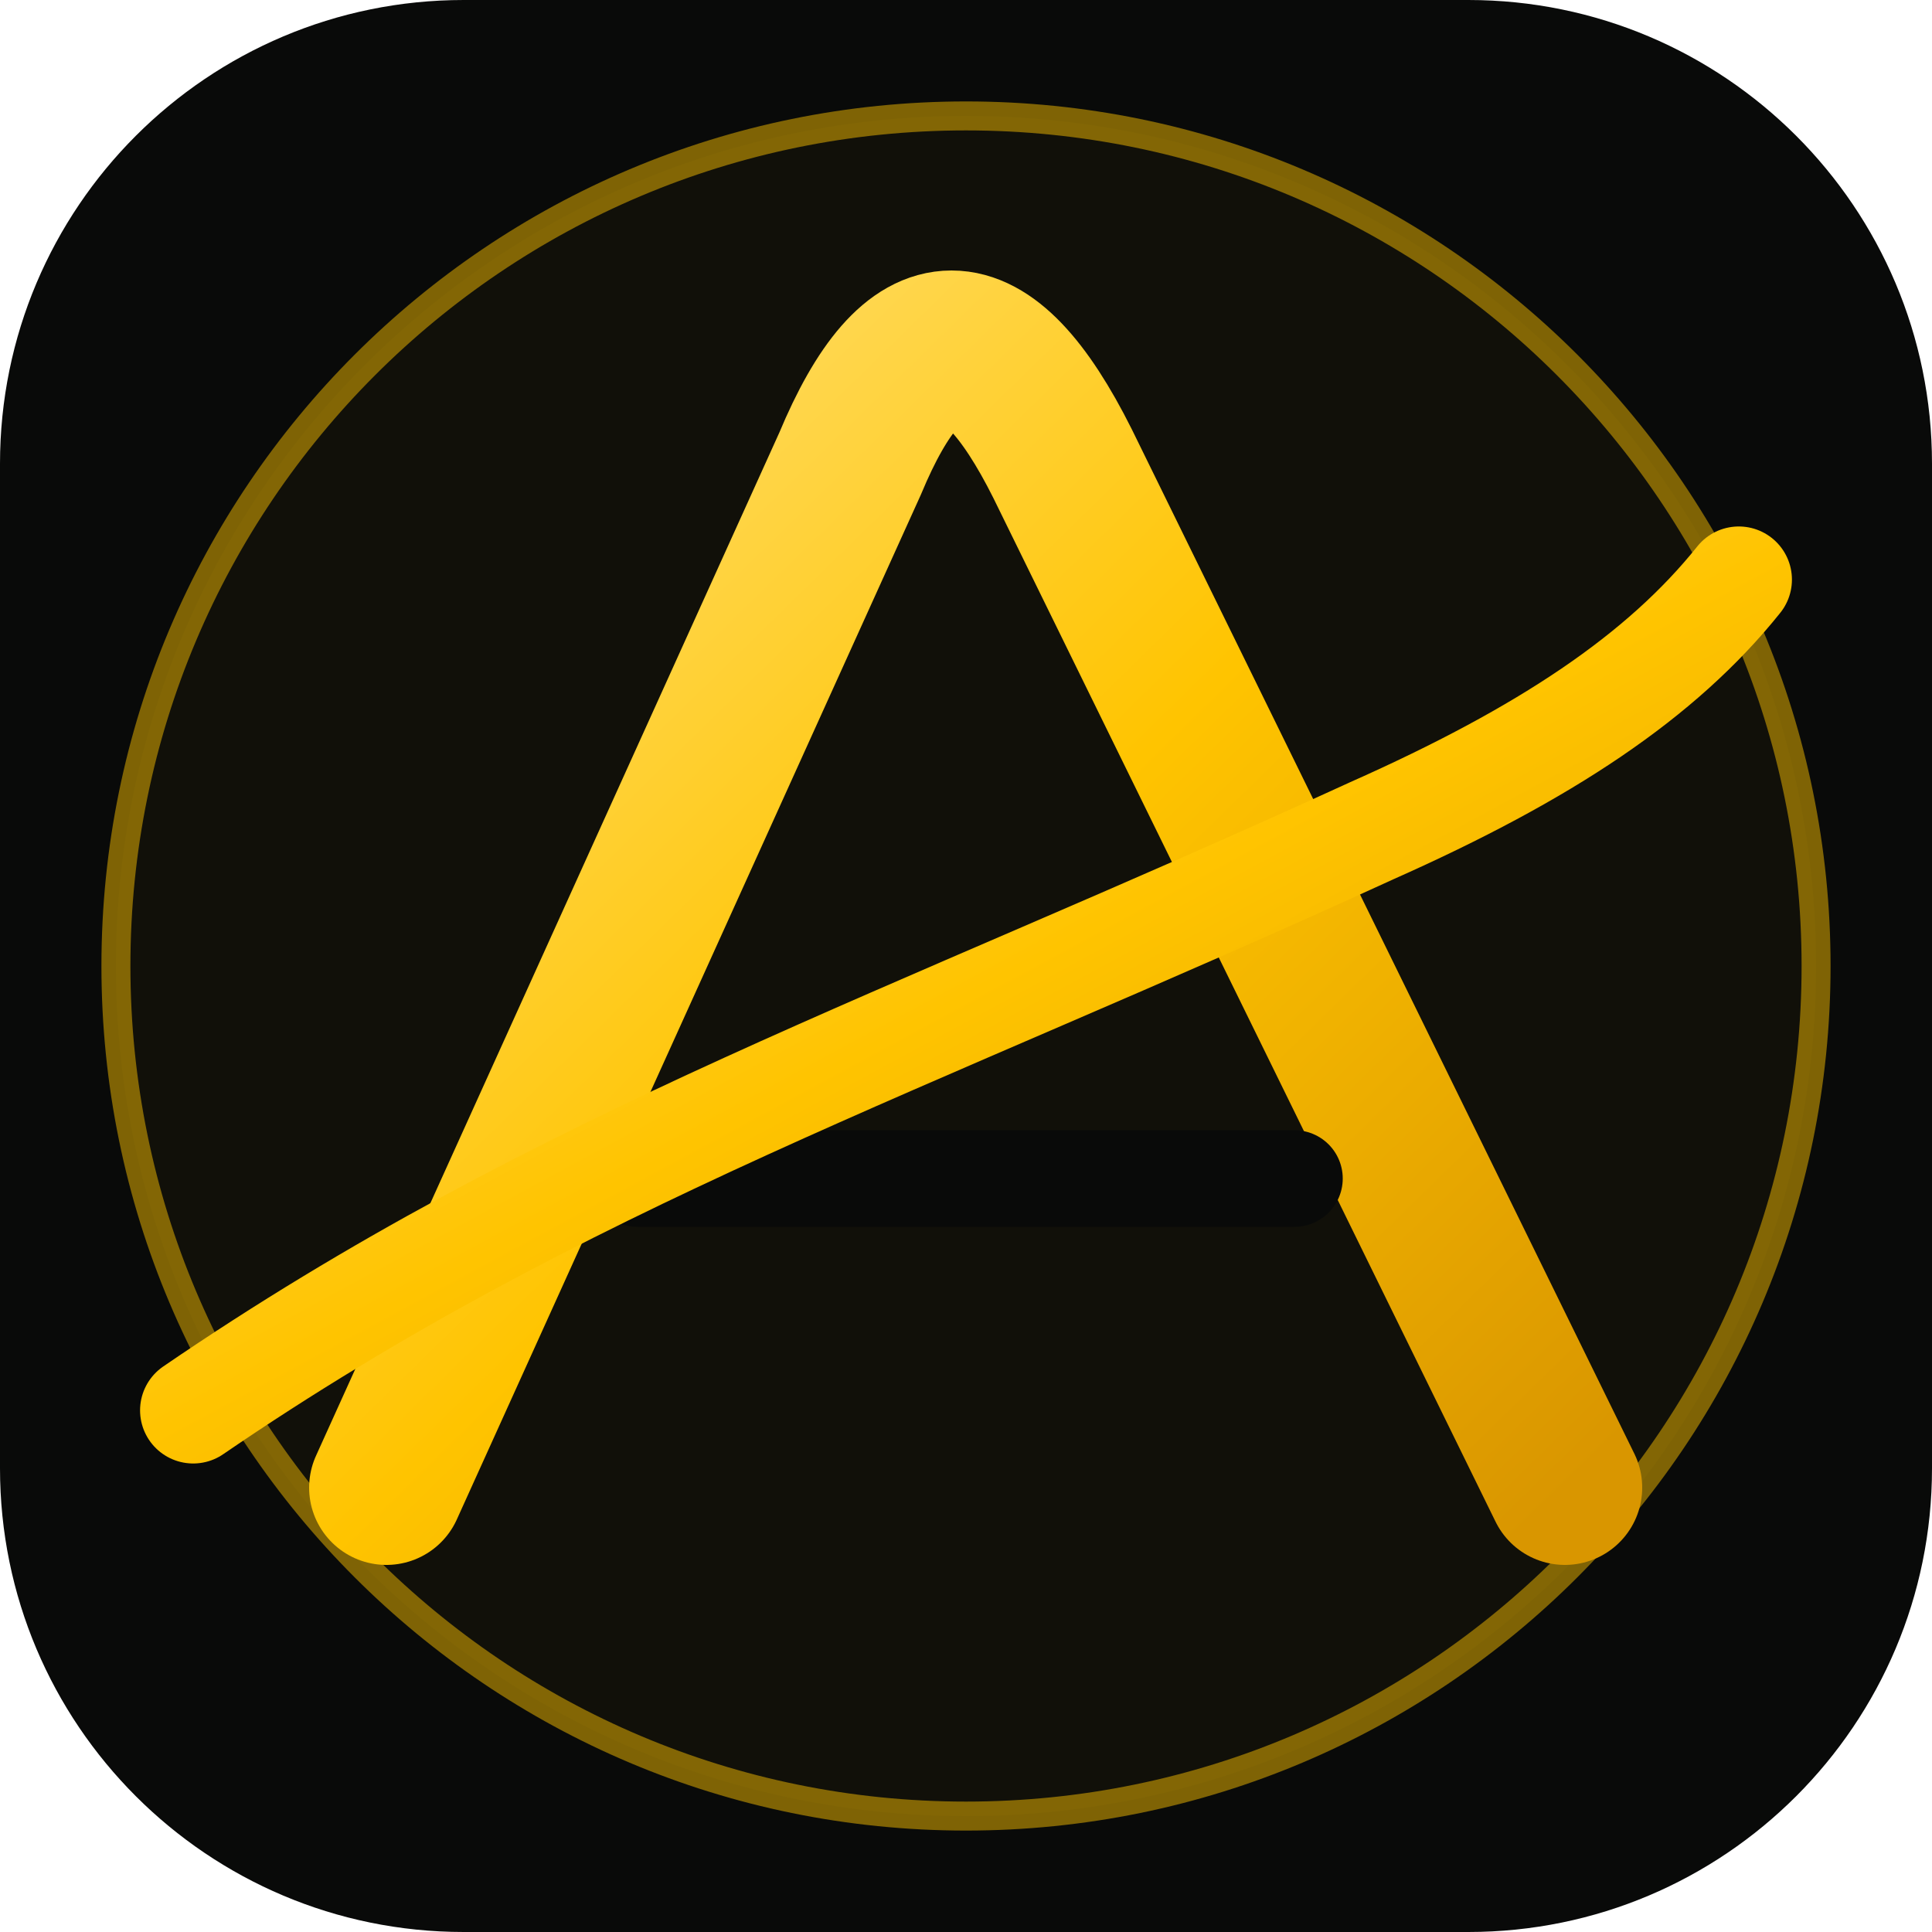
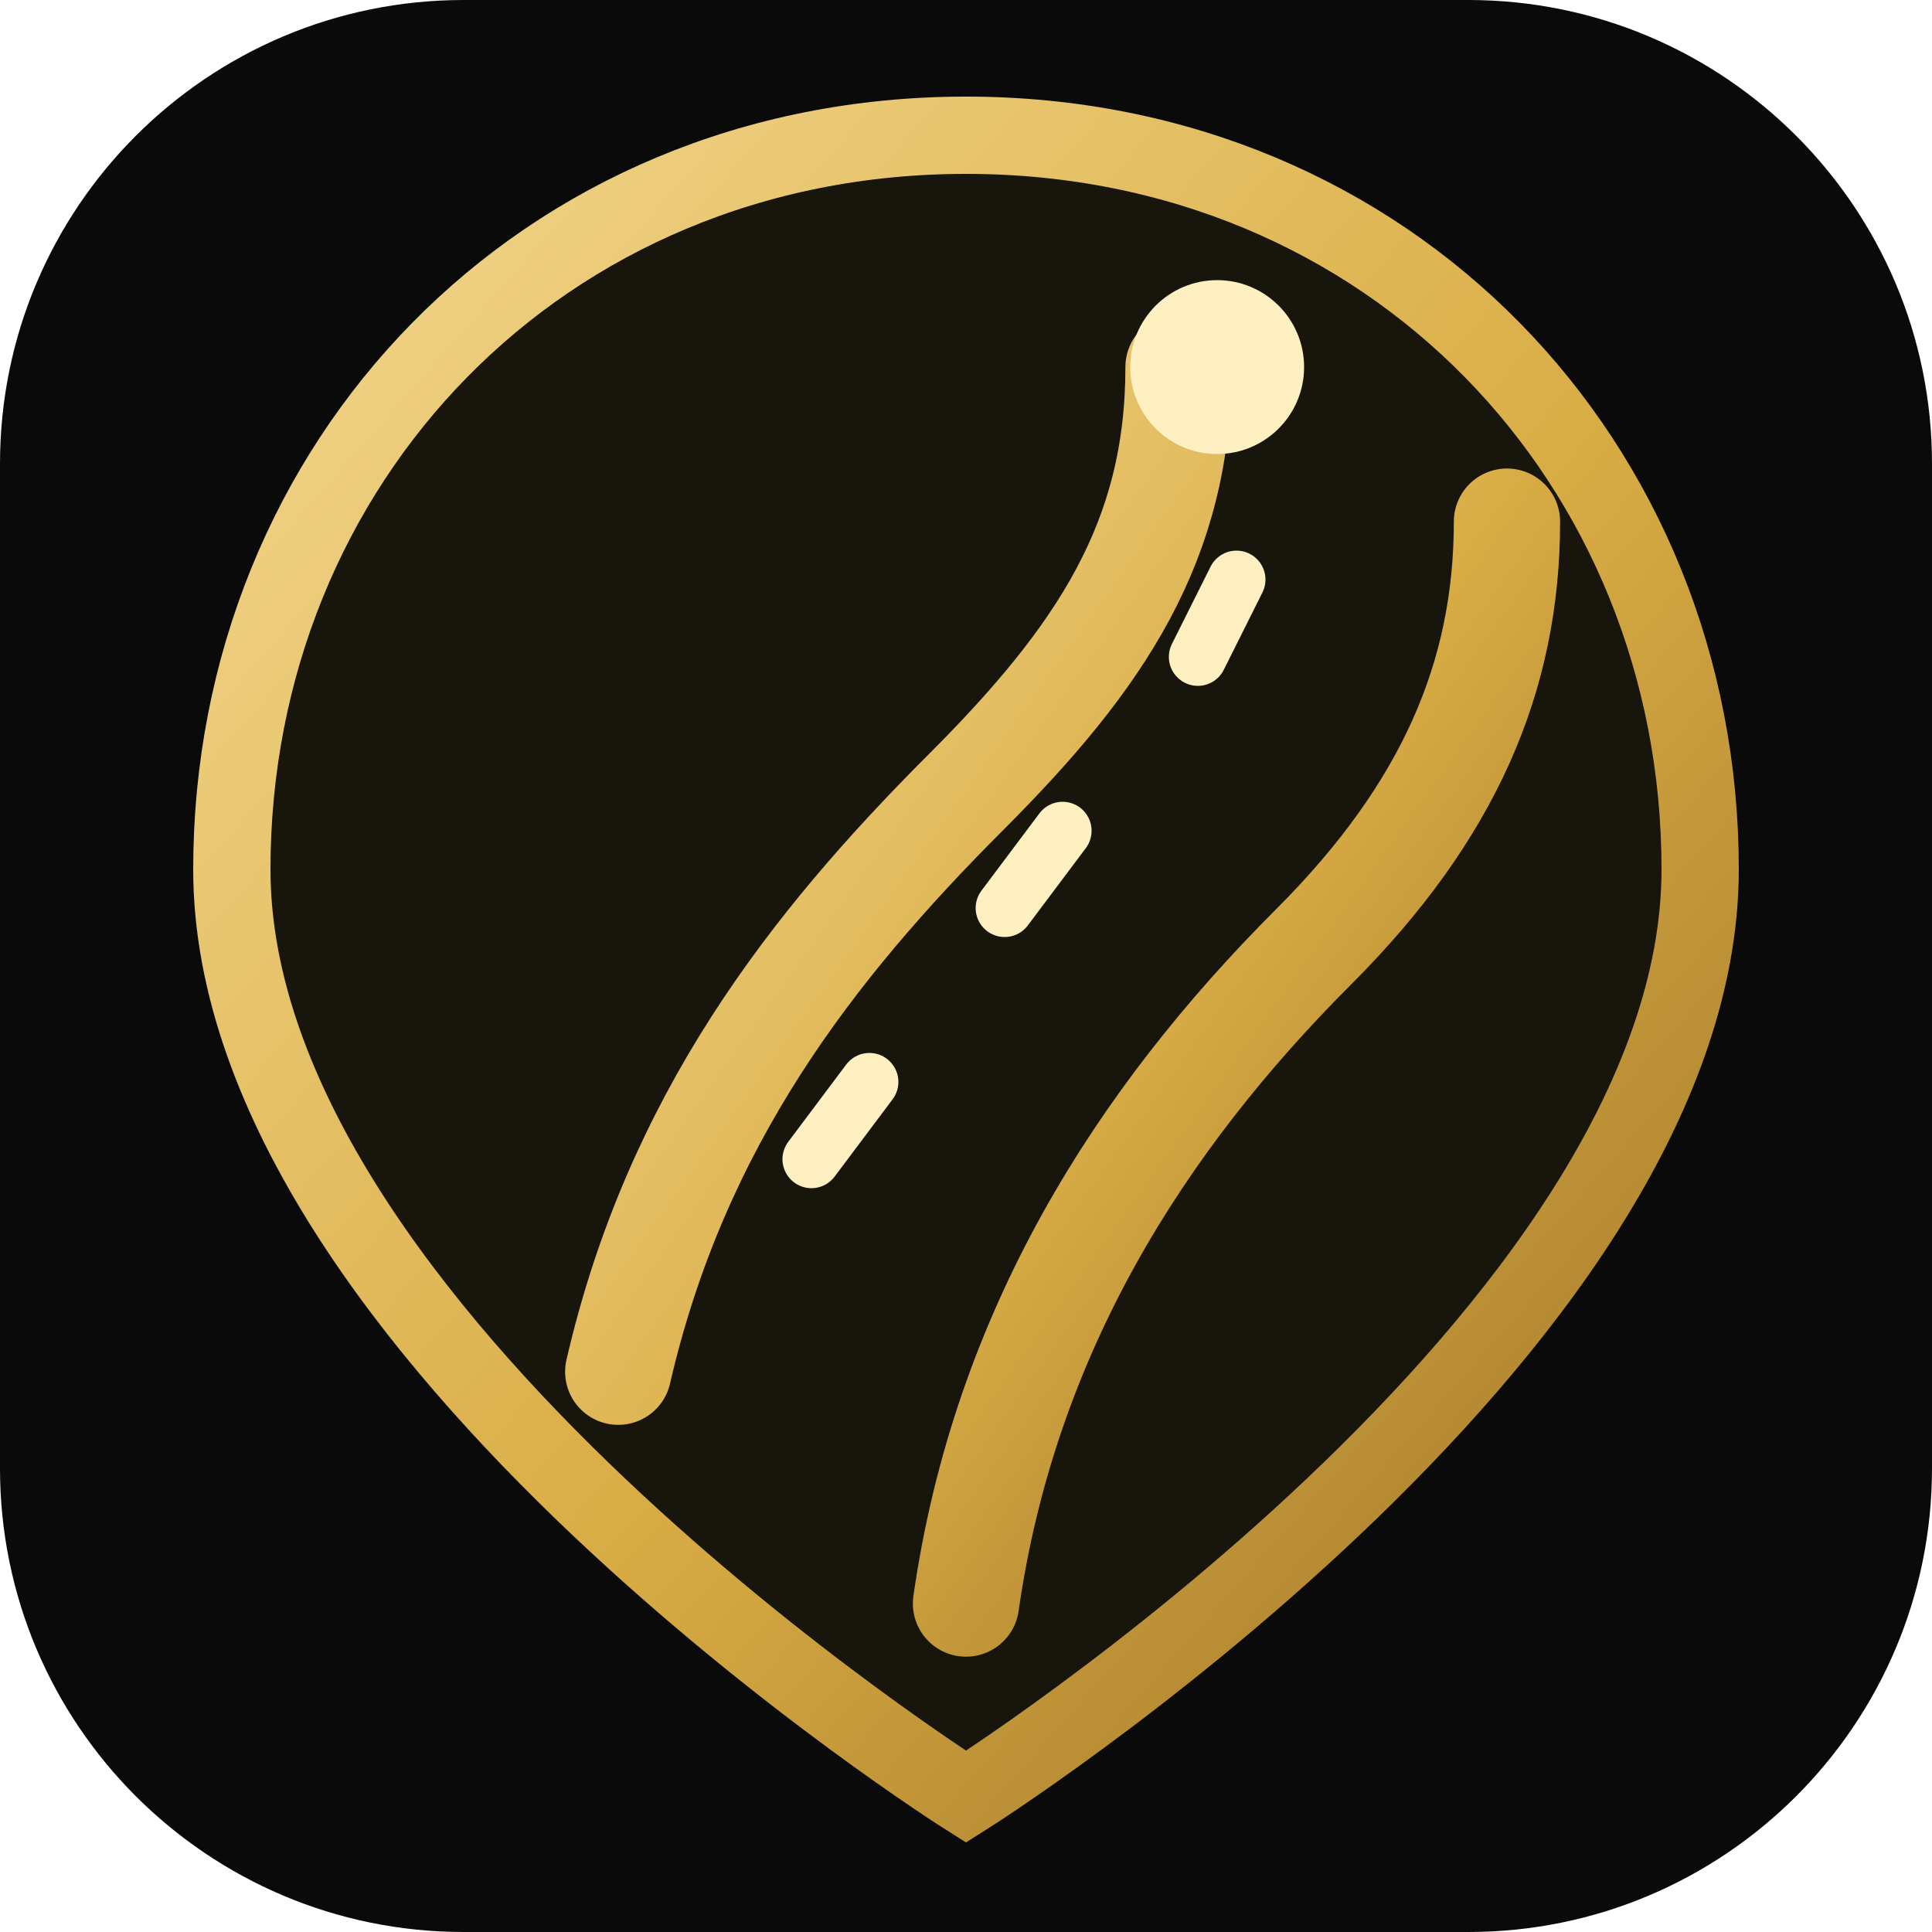
<svg xmlns="http://www.w3.org/2000/svg" viewBox="0 0 100 100">
  <defs>
-     <linearGradient id="g" x1="0" y1="0" x2="1" y2="1">
-       <stop stop-color="#ffe17a" />
-       <stop offset=".5" stop-color="#ffc400" />
-       <stop offset="1" stop-color="#d99600" />
+     <linearGradient id="gold" x1="0" y1="0" x2="1" y2="1">
+       <stop stop-color="#f4d991" />
+       <stop offset=".55" stop-color="#d9ad45" />
+       <stop offset="1" stop-color="#9b7025" />
    </linearGradient>
  </defs>
  <rect width="100" height="100" rx="24" fill="#090a09" />
-   <circle cx="50" cy="50" r="44" fill="rgba(255,196,0,.035)" stroke="rgba(255,196,0,.48)" stroke-width="1.5" />
-   <path d="M20 77 44 24Q49 12 55 24L81 77" fill="none" stroke="url(#g)" stroke-width="8" stroke-linecap="round" stroke-linejoin="round" />
-   <path d="M33 61H67" fill="none" stroke="#090a09" stroke-width="5" stroke-linecap="round" />
-   <path d="M10 73C29 60 47 54 71 43c9-4 15-8 19-13" fill="none" stroke="url(#g)" stroke-width="5.5" stroke-linecap="round" />
+   <path d="M50 7C28 7 12 24 12 45c0 24 38 48 38 48s38-24 38-48C88 24 72 7 50 7Z" fill="rgba(217,173,69,.07)" stroke="url(#gold)" stroke-width="4" />
+   <path d="M32 71c3-13 10-22 18-30 7-7 11-13 11-22M50 83c2-14 9-25 18-34 7-7 10-14 10-22" fill="none" stroke="url(#gold)" stroke-width="5.5" stroke-linecap="round" />
+   <path d="M42 60l3-4m7-9 3-4m7-9 2-4" fill="none" stroke="#fff0c2" stroke-width="3" stroke-linecap="round" />
+   <circle cx="63" cy="19" r="4.5" fill="#fff0c2" />
</svg>
